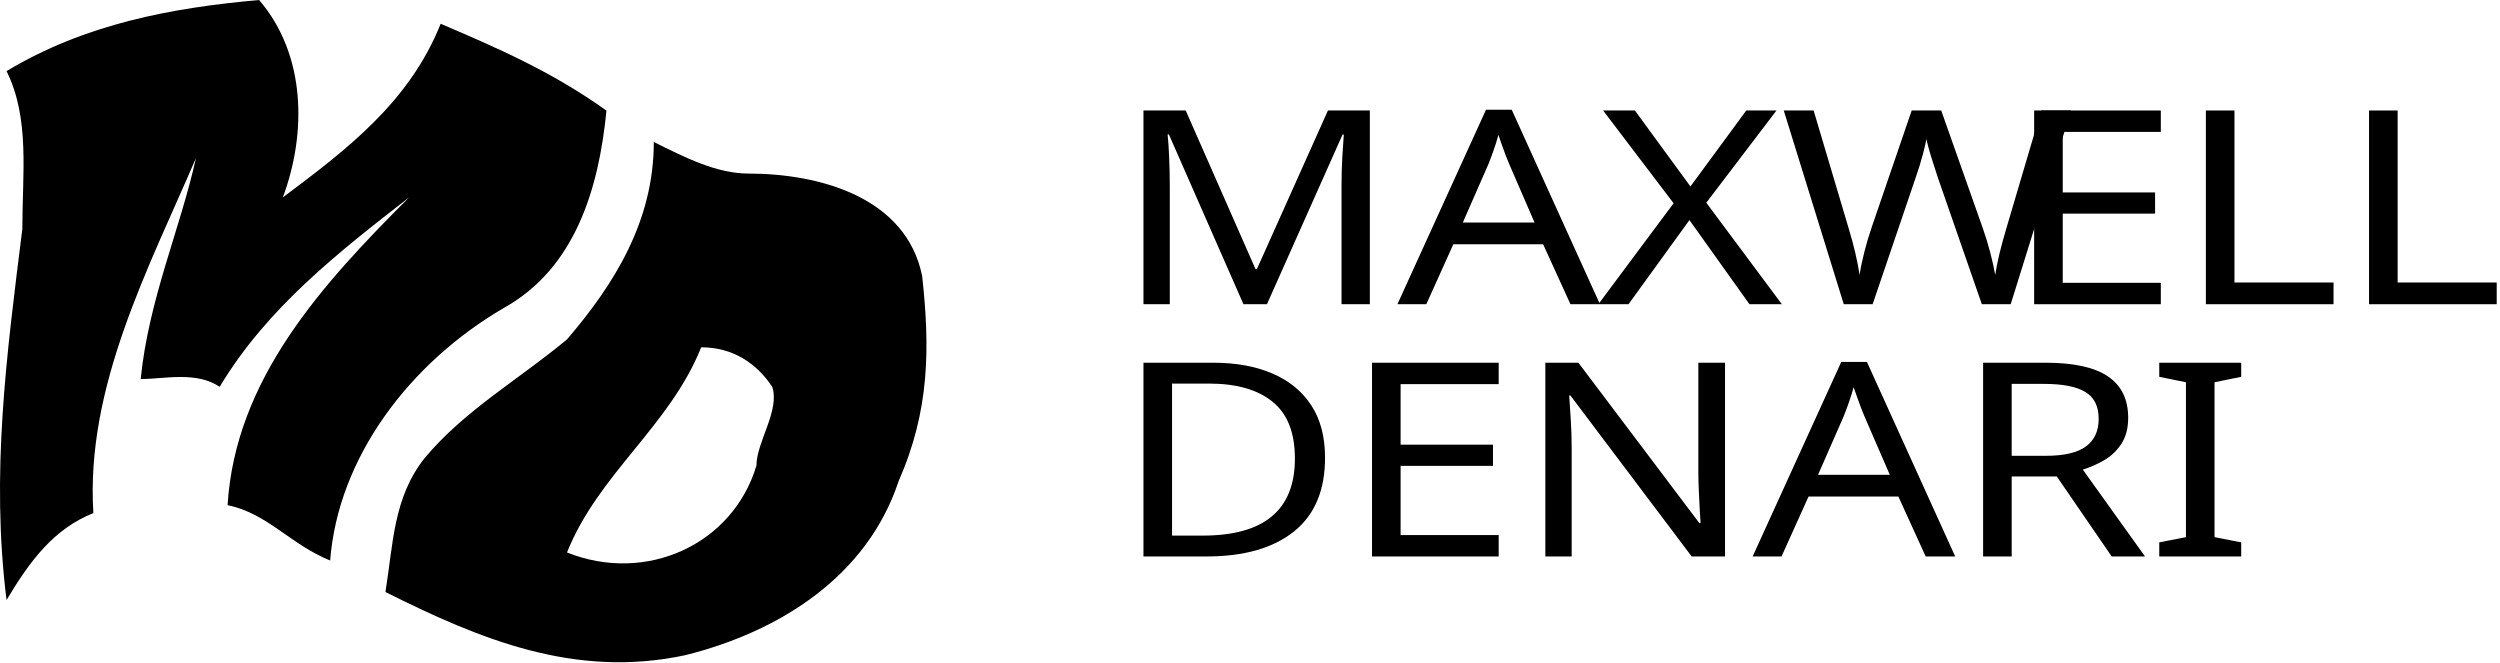
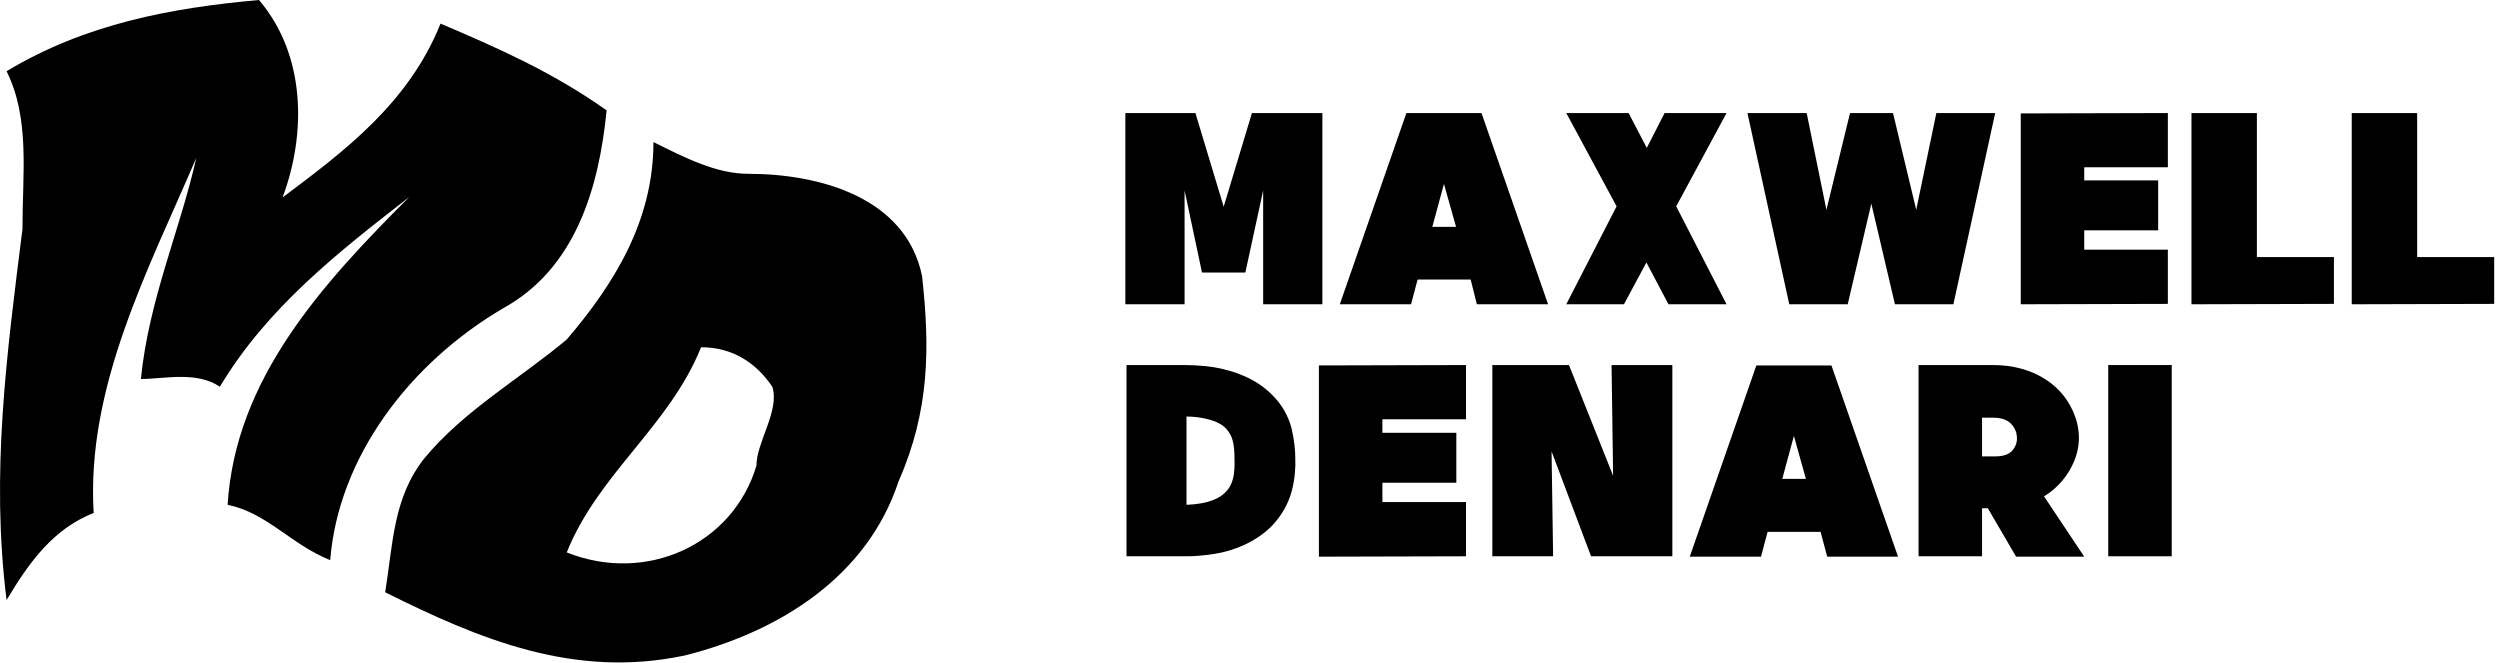
- <svg xmlns="http://www.w3.org/2000/svg" viewBox="0 0 645.83 171.08">
-   <defs>
-     <style>.cls-1{font-size:70.09px;font-family:Funkturm, Funkturm;letter-spacing:-0.01em;}.cls-2{letter-spacing:-0.03em;}</style>
-   </defs>
-   <g id="Layer_2" data-name="Layer 2">
-     <g id="Layer_1-2" data-name="Layer 1">
-       <path d="M156.67,28.55c-2,20.39-8.16,40.78-26.51,51-24.47,14.27-42.83,38.74-44.87,65.25C75.1,140.7,69,132.55,58.79,130.51c2-32.63,24.47-57.1,46.9-79.53C87.33,65.25,69,79.53,56.75,99.92c-6.12-4.08-14.28-2-20.4-2,2-20.39,10.2-38.74,14.28-57.1C38.39,69.33,22.08,99.92,24.12,132.55,13.92,136.62,7.81,144.78,1.69,155c-4.08-32.63,0-63.22,4.08-95.84,0-14.28,2-28.55-4.08-40.79C22.08,6.12,44.51,2,66.94,0c12.24,14.27,12.24,34.67,6.12,51,16.31-12.24,32.63-24.47,40.78-44.86,14.28,6.11,28.55,12.23,42.83,22.43Z" />
-       <path d="M232.11,124.39c-8.15,24.47-30.58,38.74-55.05,44.86-28.55,6.12-53-4.08-77.49-16.31,2-12.24,2-24.47,10.19-34.67C120,106,134.23,97.88,146.47,87.68c12.23-14.27,22.43-30.58,22.43-51,8.16,4.08,16.31,8.16,24.47,8.16,18.35,0,40.78,6.12,44.86,26.51,2,18.35,2,34.67-6.12,53Zm-36.7-4.08c0-6.12,6.12-14.27,4.08-20.39-4.08-6.12-10.2-10.2-18.35-10.2-8.16,20.39-26.51,32.63-34.67,53,20.39,8.16,42.82-2,48.94-22.43Z" />
-       <text class="cls-1" transform="translate(287.44 78.59) scale(1.17 1)">MAXW<tspan class="cls-2" x="196.66" y="0">E</tspan>
-         <tspan x="234.58" y="0">LL</tspan>
-         <tspan x="0" y="65.16">DENARI</tspan>
-       </text>
+ <svg xmlns="http://www.w3.org/2000/svg" version="1.1" id="Layer_1" x="0px" y="0px" viewBox="0 0 645.8 171.1" style="enable-background:new 0 0 645.8 171.1;" xml:space="preserve">
+   <style type="text/css">
+ 	.st0{enable-background:new    ;}
+ </style>
+   <g id="Layer_2_1_">
+     <g id="Layer_1-2">
+       <g>
+         <path d="M156.7,28.5c-2,20.4-8.2,40.8-26.5,51c-24.5,14.3-42.8,38.7-44.9,65.2c-10.2-4.1-16.3-12.2-26.5-14.3     c2-32.6,24.5-57.1,46.9-79.5C87.3,65.2,69,79.5,56.8,99.9c-6.1-4.1-14.3-2-20.4-2c2-20.4,10.2-38.7,14.3-57.1     c-12.2,28.5-28.5,59.1-26.5,91.7C13.9,136.6,7.8,144.8,1.7,155c-4.1-32.6,0-63.2,4.1-95.8c0-14.3,2-28.5-4.1-40.8     C22.1,6.1,44.5,2,66.9,0c12.2,14.3,12.2,34.7,6.1,51c16.3-12.2,32.6-24.5,40.8-44.9C128.1,12.2,142.4,18.4,156.7,28.5L156.7,28.5     z" />
+       </g>
+       <g>
+         <path d="M232.1,124.4c-8.1,24.5-30.6,38.7-55.1,44.9c-28.6,6.1-53-4.1-77.5-16.3c2-12.2,2-24.5,10.2-34.7     c10.2-12.3,24.5-20.4,36.7-30.6c12.2-14.3,22.4-30.6,22.4-51c8.2,4.1,16.3,8.2,24.5,8.2c18.4,0,40.8,6.1,44.9,26.5     C240.2,89.7,240.2,106,232.1,124.4L232.1,124.4z M195.4,120.3c0-6.1,6.1-14.3,4.1-20.4c-4.1-6.1-10.2-10.2-18.4-10.2     c-8.2,20.4-26.5,32.6-34.7,53C166.9,150.9,189.3,140.7,195.4,120.3L195.4,120.3z" />
+       </g>
+       <g class="st0">
+         <path d="M341.6,29.2v49.4h-15.3V49.2l-4.6,21.2h-11.2L306,49.2v29.4h-15.3V29.2h18.1l7.3,24.2l7.3-24.2H341.6z" />
+         <path d="M379.9,72.2h-13.7l-1.7,6.4h-18.4l17.2-49.4h19.4l17.2,49.4h-18.4L379.9,72.2z M376.1,58.5L373,47.5l-3,11.1H376.1z" />
+         <path d="M433,53.3l13,25.3H431l-5.7-10.8l-5.8,10.8h-14.9l13-25.3l-13-24.1h16.1l4.7,9l4.6-9H446L433,53.3z" />
+         <path d="M515.4,29.2l-10.8,49.4h-15.1l-6.1-26l-6.1,26h-15.1l-10.8-49.4h15.3l5.1,25l6.1-25H489l6,25l5.2-25H515.4z" />
+       </g>
+       <g class="st0">
+         <path d="M538.4,43.2v3.4h19.1v12.9h-19.1v5h21.6v14l-38,0.1V29.3l38-0.1v14H538.4z" />
+       </g>
+       <g class="st0">
+         <path d="M602.9,78.5l-36.8,0.1V29.2H583v37.2h19.9V78.5z" />
+         <path d="M644.3,78.5l-36.8,0.1V29.2h16.9v37.2h19.9V78.5z" />
+       </g>
+       <g class="st0">
+         <path d="M333.7,126.8c-0.9,3.4-2.7,6.5-5.2,9.1c-2,2-4.5,3.7-7.4,5c-2.3,1-4.8,1.8-7.5,2.2c-2.6,0.4-5.1,0.6-7,0.6H291V94.3h13.8     c2,0,5.3,0,9,0.6c2.7,0.5,5.3,1.2,7.5,2.2c3,1.3,5.5,3,7.5,5.1c2.4,2.4,3.9,5.1,4.8,8.3c0.7,2.9,1,5.7,1,7.8     C334.7,120.8,334.5,123.7,333.7,126.8z M318.9,118.6c0-4.2-0.6-6.2-2.2-7.9c-1.2-1.3-3.3-2.2-6-2.7c-1.6-0.3-3-0.4-4.2-0.4v22.8     c5.8-0.2,8.7-1.8,10-3.2C318.6,125.2,319,122.4,318.9,118.6z" />
+         <path d="M357.1,108.4v3.4h19.1v12.9h-19.1v5h21.6v14l-38,0.1V94.4l38-0.1v14H357.1z" />
+         <path d="M432,94.3v49.4h-21l-10.2-27.1l0.4,27.1h-15.7V94.3h19.8l11.4,28.6l-0.4-28.6H432z" />
+         <path d="M470.3,137.4h-13.7l-1.7,6.4h-18.4l17.2-49.4h19.4l17.2,49.4H472L470.3,137.4z M466.5,123.7l-3.1-11.1l-3,11.1H466.5z" />
+         <path d="M513.5,131.3H512v12.4h-16.4V94.3h19.4c5,0,9.7,1.3,13.4,3.7c3.6,2.3,6.2,5.6,7.6,9.5c0.7,1.8,2,6.4-0.2,11.6     c-1.5,3.7-4.2,6.9-7.6,9c-0.1,0-0.1,0.1-0.2,0.1l10.4,15.6h-17.6L513.5,131.3z M515,107.9h-3v10h3.4c3.4,0,4.7-1.3,5.4-3.2     c0.5-1.5,0-3,0-3.1C519.9,109.1,518,107.9,515,107.9z" />
+         <path d="M544.6,143.8V94.3H561v49.4H544.6z" />
+       </g>
    </g>
  </g>
</svg>
